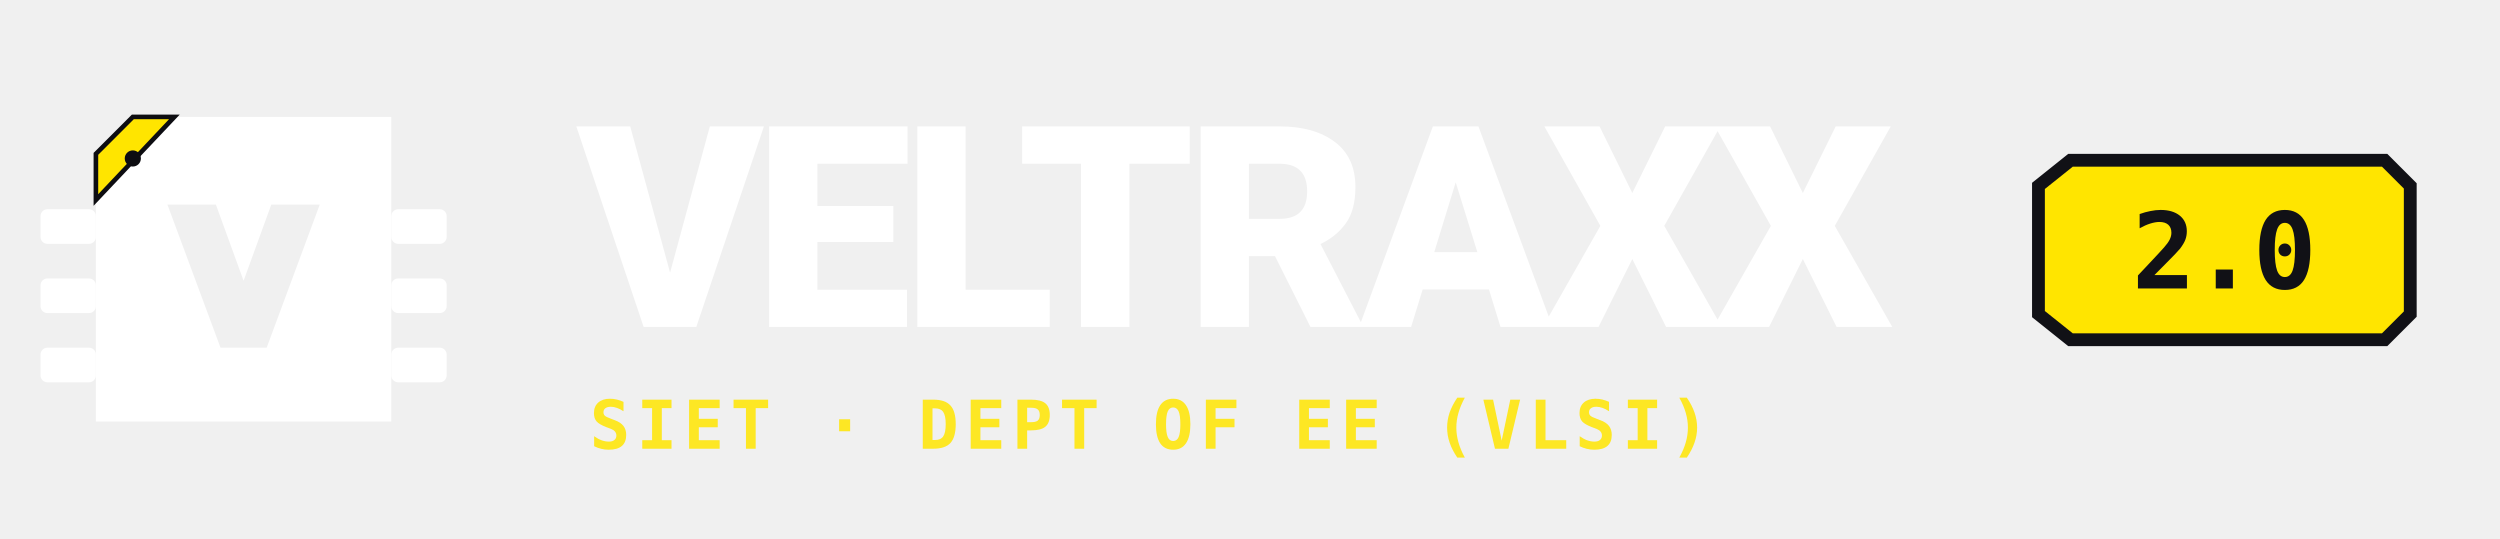
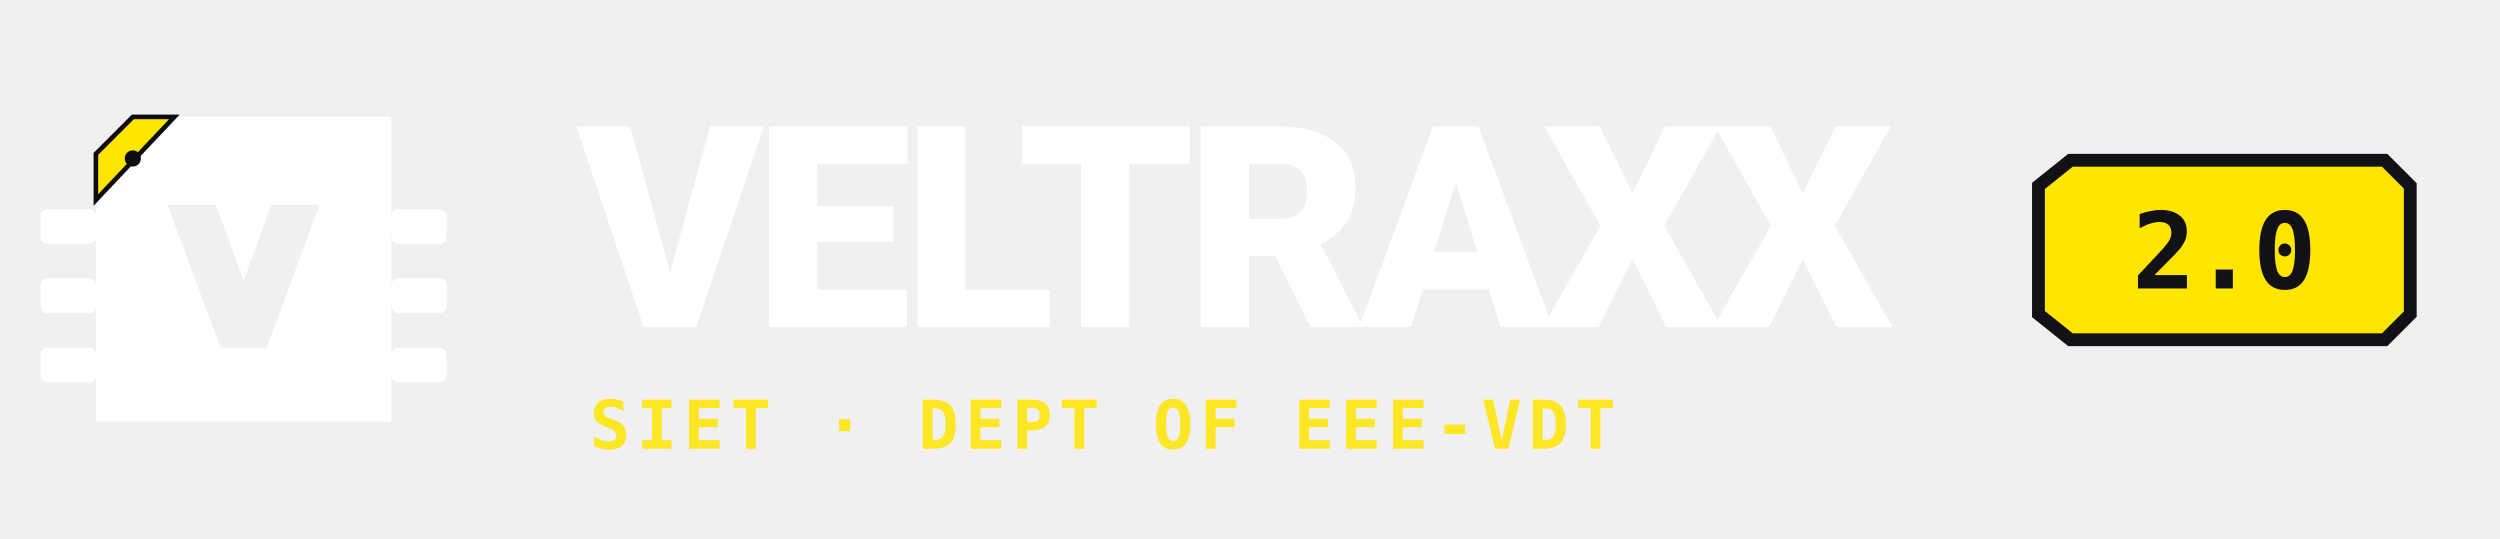
<svg xmlns="http://www.w3.org/2000/svg" viewBox="0 0 390 84" width="100%" height="100%">
  <g transform="translate(2, 6) scale(0.36)">
    <g fill="#FFFFFF">
      <rect x="12" y="74" width="24" height="15" rx="3" />
      <rect x="12" y="104" width="24" height="15" rx="3" />
      <rect x="12" y="134" width="24" height="15" rx="3" />
      <rect x="164" y="74" width="24" height="15" rx="3" />
      <rect x="164" y="104" width="24" height="15" rx="3" />
      <rect x="164" y="134" width="24" height="15" rx="3" />
    </g>
    <path fill-rule="evenodd" clip-rule="evenodd" fill="#FFFFFF" d="       M 70 34        L 164 34        L 164 166        L 36 166        L 36 70        Z        M 67 72        L 88 72        L 100 105        L 112 72        L 133 72        L 110 134        L 90 134        Z     " />
    <polygon points="36,70 70,34 52,34 36,50" fill="#FFE500" stroke="#0D0D11" stroke-width="2" />
    <circle cx="52" cy="52" r="3.5" fill="#0D0D11" />
  </g>
  <text x="90" y="51" font-family="Plus Jakarta Sans, -apple-system, BlinkMacSystemFont, Segoe UI, Roboto, sans-serif" font-size="44" font-weight="900" letter-spacing="-1.5" fill="#FFFFFF">VELTRAXX</text>
  <g transform="translate(318, 25)">
    <polygon points="5,0 54,0 58,4 58,24 54,28 5,28 0,24 0,4" fill="#FFE500" stroke="#111116" stroke-width="2" />
    <text x="29" y="20" font-family="JetBrains Mono, monospace" font-size="16.5" font-weight="900" letter-spacing="-0.5" fill="#111116" text-anchor="middle">2.0</text>
  </g>
-   <text x="92" y="70" font-family="JetBrains Mono, monospace" font-size="10.5" font-weight="800" letter-spacing="1" fill="#FFE500" opacity="0.85">SIET · DEPT OF EE (VLSI)</text>
+   <text x="92" y="70" font-family="JetBrains Mono, monospace" font-size="10.5" font-weight="800" letter-spacing="1" fill="#FFE500" opacity="0.85">SIET · DEPT OF EEE-VDT</text>
</svg>
